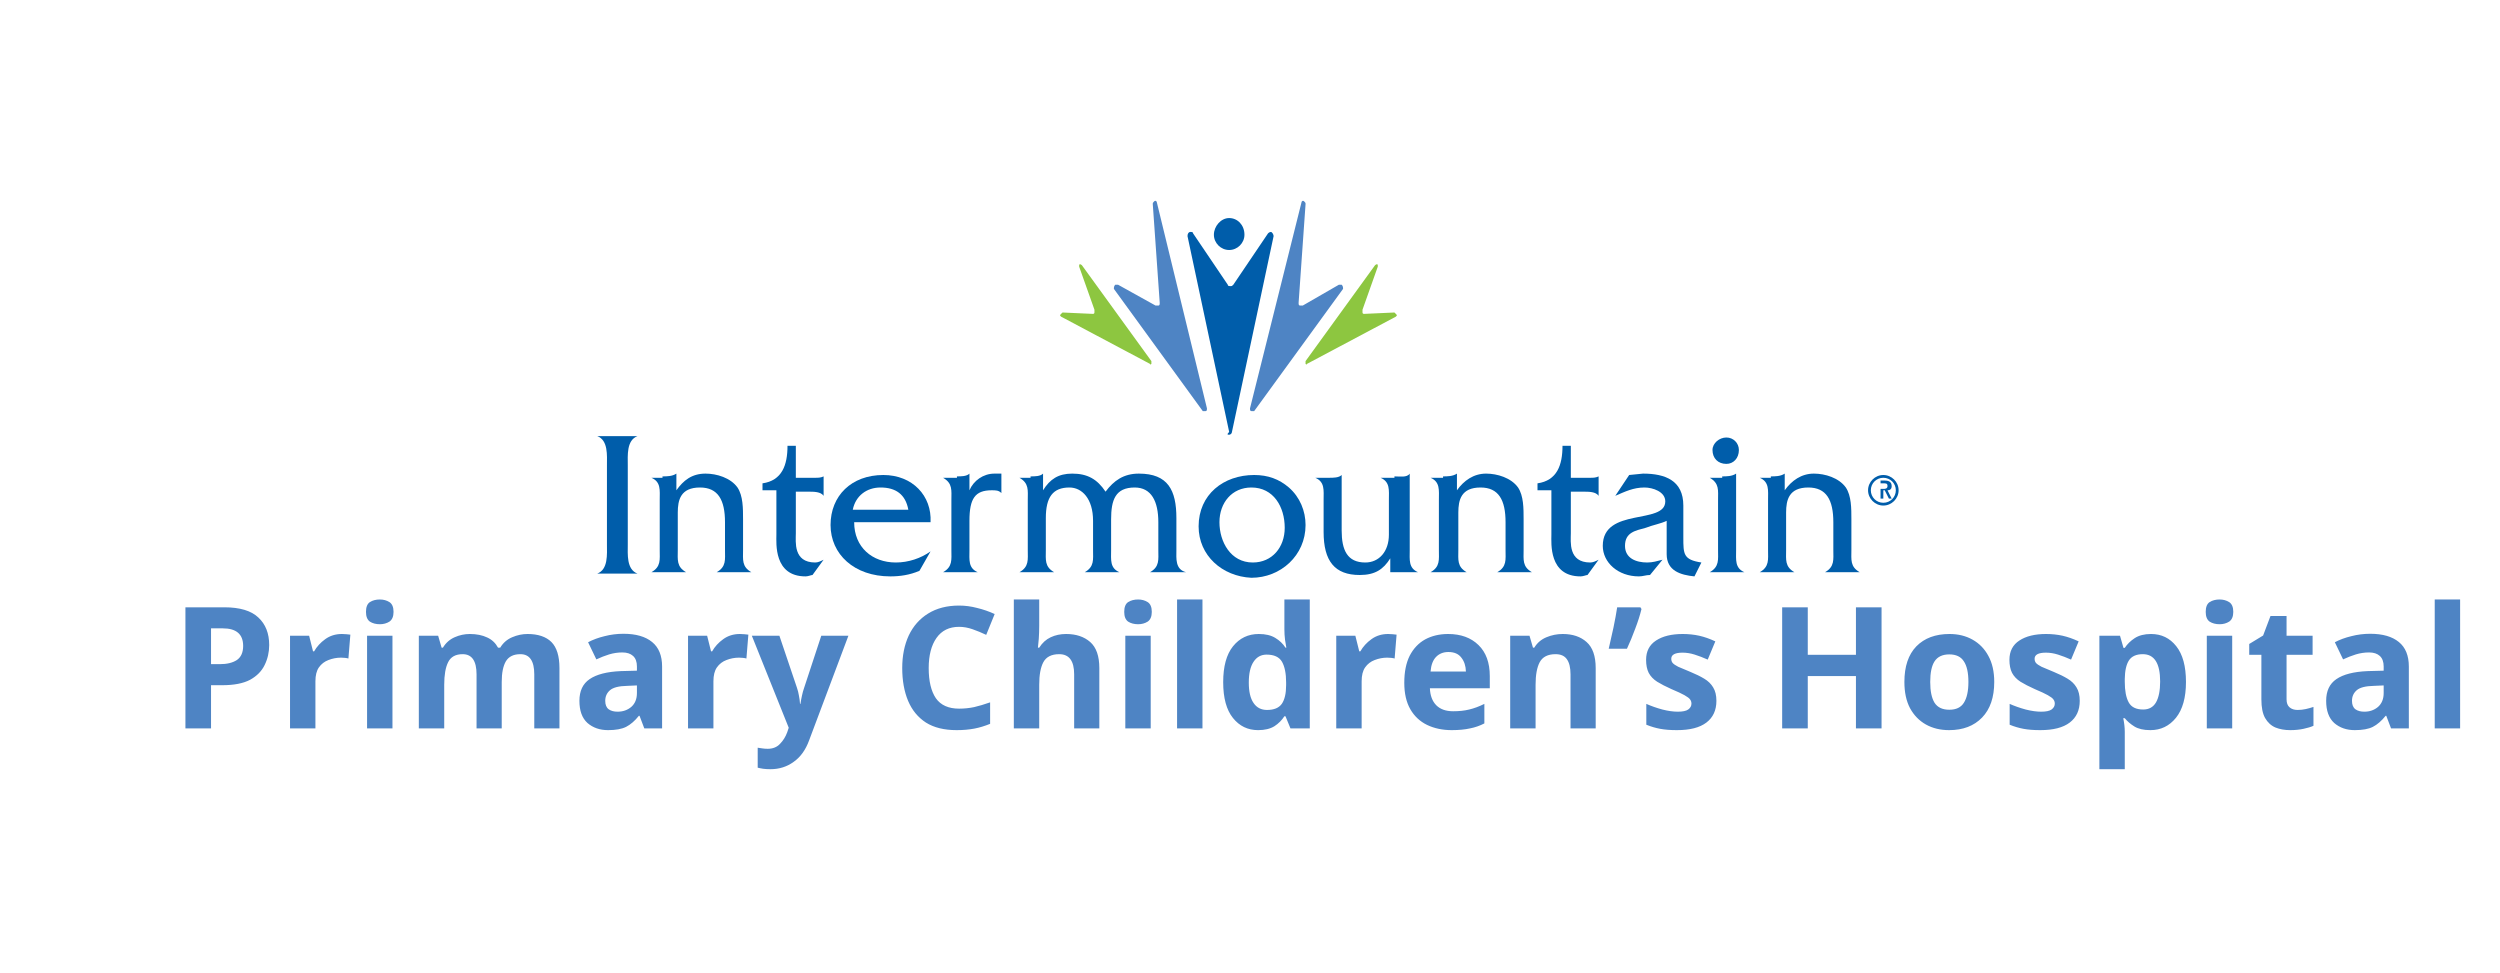
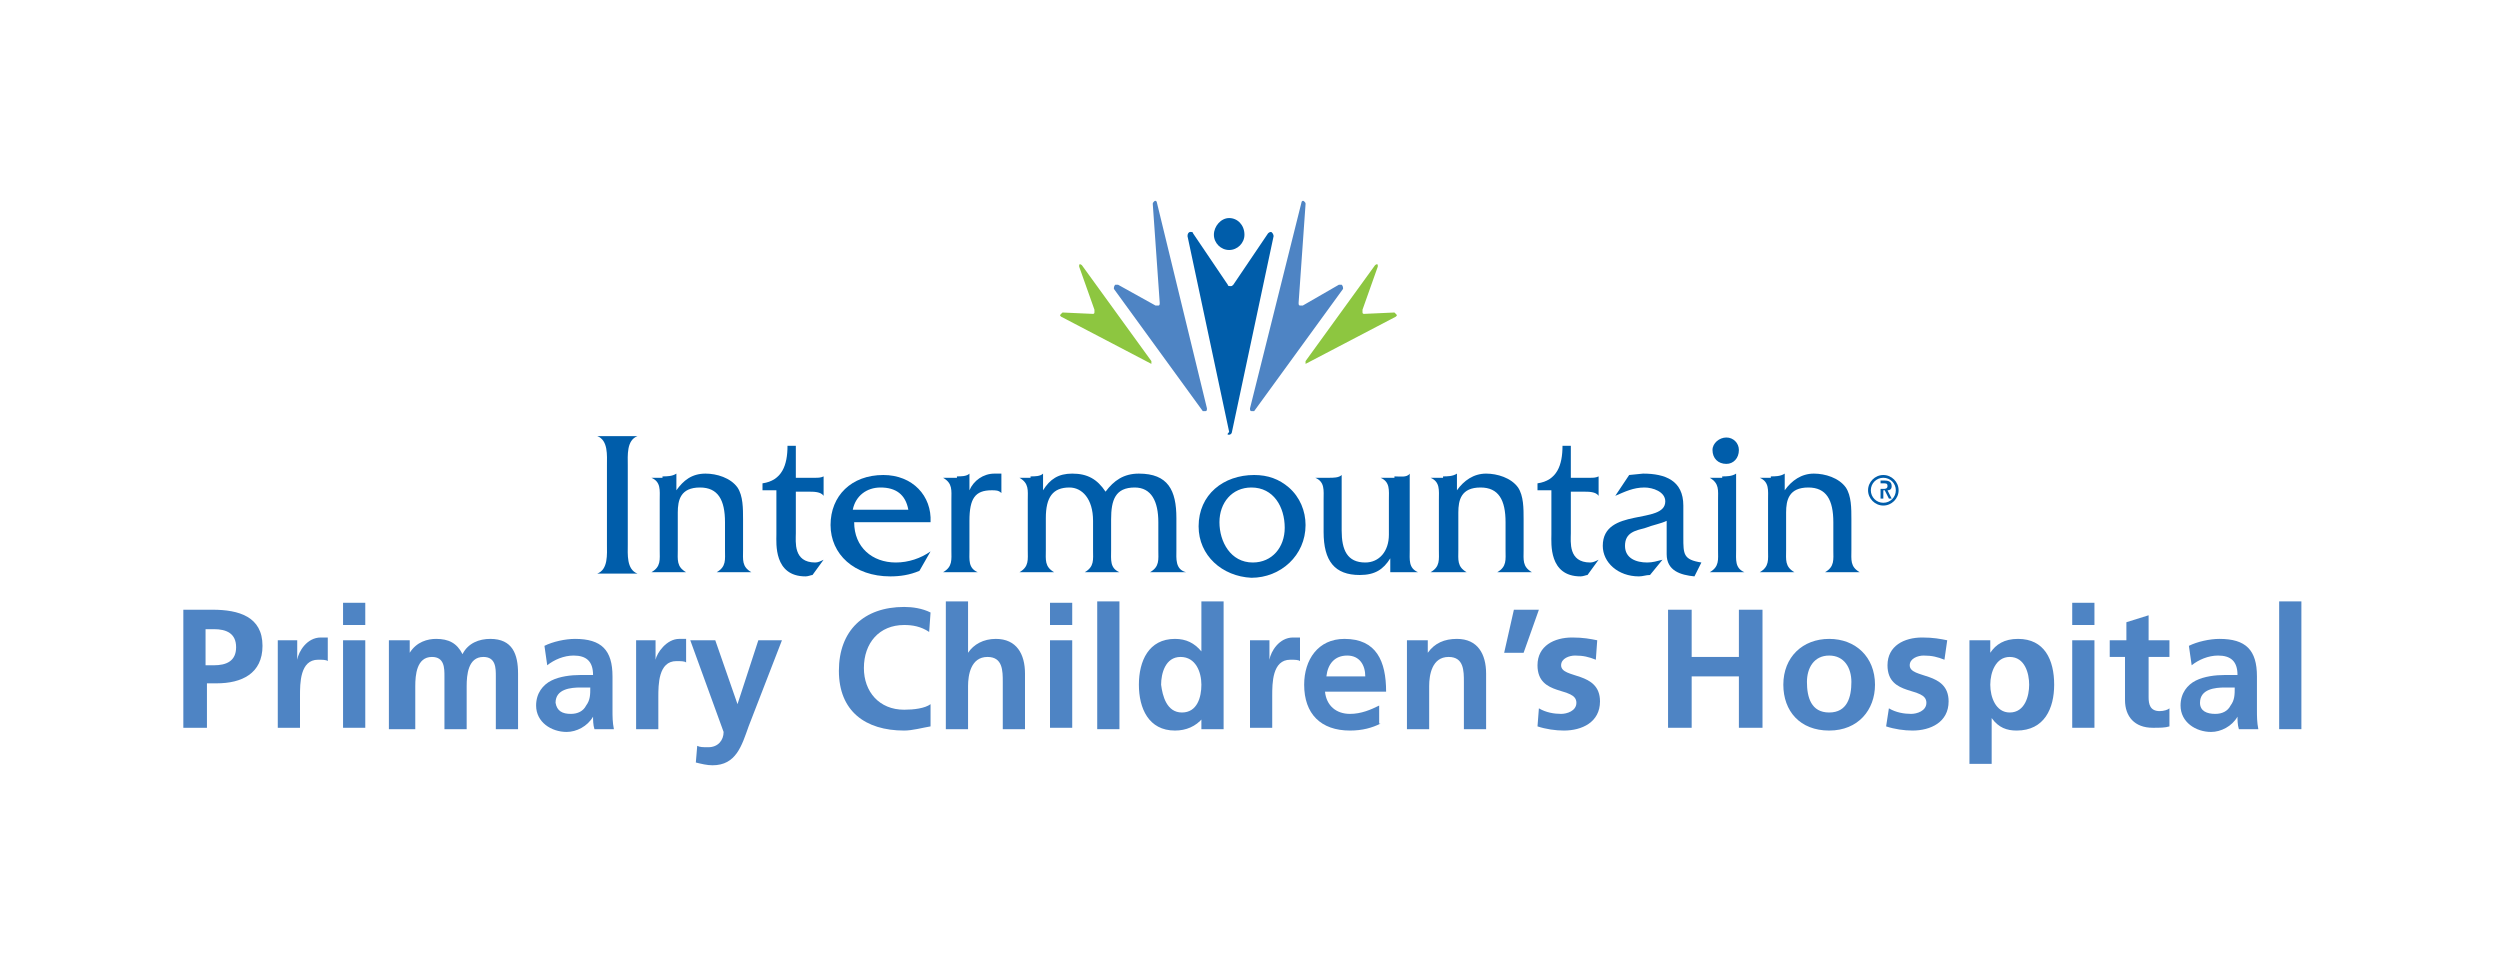
<svg xmlns="http://www.w3.org/2000/svg" version="1.1" id="Layer_1" x="0px" y="0px" viewBox="0 0 180 70" style="enable-background:new 0 0 180 70;" xml:space="preserve">
-   <style type="text/css">
- 	.st0{fill:#005DAA;}
- 	.st1{fill:#4E84C4;}
- 	.st2{fill:#8DC640;}
- 	.st3{font-family:'Frutiger LT Std';font-weight:bold}
- 	.st4{font-size:12.219px;}
- </style>
  <g>
    <g>
-       <path class="st0" d="M43.7,33.5c0-0.7,0.1-1.8-0.7-2.1v0h2.9v0c-0.8,0.3-0.7,1.4-0.7,2.1v5.7c0,0.7-0.1,1.8,0.7,2.1v0h-2.9v0    c0.8-0.3,0.7-1.4,0.7-2.1V33.5z" />
-       <path class="st0" d="M47.7,34.3c0.3,0,0.7,0,1-0.2h0v1.2c0.5-0.7,1.1-1.2,2.1-1.2c0.8,0,1.8,0.3,2.3,1c0.4,0.6,0.4,1.5,0.4,2.3    v2.2c0,0.7-0.1,1.2,0.6,1.6v0h-2.5v0c0.7-0.4,0.6-0.9,0.6-1.6v-2c0-1.6-0.5-2.5-1.8-2.5c-1.4,0-1.6,0.9-1.6,1.8v2.7    c0,0.7-0.1,1.2,0.6,1.6v0h-2.5v0c0.7-0.4,0.6-0.9,0.6-1.6V36c0-0.7,0.1-1.3-0.6-1.6v0H47.7z" />
-       <path class="st0" d="M57.3,38.4c0,0.6-0.2,2.1,1.4,2.1c0.2,0,0.4-0.1,0.6-0.2l-0.8,1.1c-0.1,0-0.3,0.1-0.5,0.1    c-2.3,0-2.1-2.4-2.1-3v-3.2h-1v-0.5c1.4-0.2,1.8-1.3,1.8-2.7h0.6v2.3h1.4c0.2,0,0.4,0,0.6-0.1h0v1.4h0c-0.2-0.3-0.7-0.3-1.1-0.3    h-0.9V38.4z" />
-       <path class="st0" d="M65.4,36.7c-0.2-1.1-0.9-1.6-2-1.6c-1,0-1.8,0.6-2,1.6H65.4z M61.5,37.6c0,1.8,1.3,2.9,3,2.9    c0.9,0,1.8-0.3,2.5-0.8h0l-0.8,1.4c-0.7,0.3-1.4,0.4-2.1,0.4c-2.6,0-4.3-1.6-4.3-3.7c0-2.1,1.5-3.6,3.8-3.6c2.1,0,3.5,1.5,3.4,3.4    H61.5z" />
-       <path class="st0" d="M68.9,34.3c0.3,0,0.7,0,0.9-0.2h0v1.2c0.3-0.7,1-1.2,1.8-1.2l0.5,0v1.4c-0.2-0.2-0.4-0.2-0.7-0.2    c-1.2,0-1.6,0.6-1.6,2.2v2.1c0,0.7-0.1,1.3,0.6,1.6v0h-2.5v0c0.7-0.4,0.6-0.9,0.6-1.6V36c0-0.7,0.1-1.2-0.6-1.6v0H68.9z" />
-       <path class="st0" d="M74.2,34.3c0.3,0,0.7,0,0.9-0.2h0v1.2c0.5-0.8,1.1-1.2,2.1-1.2c1.1,0,1.8,0.4,2.4,1.3    c0.6-0.8,1.3-1.3,2.4-1.3c2.1,0,2.7,1.2,2.7,3.2v2.3c0,0.6-0.1,1.4,0.7,1.6v0h-2.6v0c0.7-0.4,0.6-0.9,0.6-1.6v-2    c0-1.5-0.5-2.5-1.7-2.5c-1.4,0-1.7,0.9-1.7,2.3v2.2c0,0.7-0.1,1.3,0.6,1.6v0h-2.5v0c0.7-0.4,0.6-0.9,0.6-1.6v-2.1    c0-1.6-0.8-2.4-1.7-2.4c-1.2,0-1.7,0.7-1.7,2.2v2.3c0,0.7-0.1,1.2,0.6,1.6v0h-2.5v0c0.7-0.4,0.6-0.9,0.6-1.6V36    c0-0.7,0.1-1.2-0.6-1.6v0H74.2z" />
-       <path class="st0" d="M92.5,38c0-1.5-0.8-2.9-2.4-2.9c-1.4,0-2.3,1.1-2.3,2.5c0,1.4,0.8,2.9,2.4,2.9C91.6,40.5,92.5,39.4,92.5,38     M86.3,37.9c0-2.3,1.8-3.7,4-3.7c1,0,1.8,0.3,2.5,0.9c0.8,0.7,1.2,1.7,1.2,2.7c0,2.2-1.8,3.8-3.9,3.8C88,41.5,86.3,40,86.3,37.9" />
-       <path class="st0" d="M100.4,34.3c0.4,0,0.9,0.1,1.1-0.2h0v5.5c0,0.7-0.1,1.3,0.6,1.6v0h-2v-1c-0.5,0.8-1.1,1.2-2.2,1.2    c-1.8,0-2.6-1-2.6-3.1V36c0-0.7,0.1-1.3-0.6-1.6v0h1c0.3,0,0.7,0,0.9-0.2h0v4c0,1.4,0.4,2.3,1.7,2.3c1,0,1.7-0.8,1.7-2V36    c0-0.7,0.1-1.3-0.6-1.6v0H100.4z" />
-       <path class="st0" d="M103.9,34.3c0.3,0,0.7,0,1-0.2h0v1.2c0.5-0.7,1.2-1.2,2.1-1.2c0.8,0,1.8,0.3,2.3,1c0.4,0.6,0.4,1.5,0.4,2.3    v2.2c0,0.7-0.1,1.2,0.6,1.6v0h-2.5v0c0.7-0.4,0.6-0.9,0.6-1.6v-2c0-1.6-0.5-2.5-1.8-2.5c-1.4,0-1.6,0.9-1.6,1.8v2.7    c0,0.7-0.1,1.2,0.6,1.6v0H103v0c0.7-0.4,0.6-0.9,0.6-1.6V36c0-0.7,0.1-1.3-0.6-1.6v0H103.9z" />
-       <path class="st0" d="M113.1,38.4c0,0.6-0.2,2.1,1.4,2.1c0.2,0,0.4-0.1,0.6-0.2l-0.8,1.1c-0.1,0-0.3,0.1-0.5,0.1    c-2.3,0-2.1-2.4-2.1-3v-3.2h-1v-0.5c1.4-0.2,1.8-1.3,1.8-2.7h0.6v2.3h1.4c0.2,0,0.4,0,0.6-0.1h0v1.4h0c-0.2-0.3-0.7-0.3-1.1-0.3    h-0.9V38.4z" />
-       <path class="st0" d="M122,41.5c-1-0.1-2-0.4-2-1.6v-2.4c-0.4,0.2-1,0.3-1.5,0.5c-0.7,0.2-1.5,0.3-1.5,1.3c0,0.9,0.8,1.2,1.6,1.2    c0.4,0,0.7-0.1,1.1-0.2l-0.9,1.1c-0.3,0-0.5,0.1-0.8,0.1c-1.5,0-2.6-1-2.6-2.2c0-2.8,4.5-1.5,4.5-3.2c0-0.7-0.9-1-1.5-1    c-0.8,0-1.4,0.3-2.1,0.6l1-1.5l1-0.1c1.6,0,2.9,0.5,2.9,2.3v2.3c0,1.2,0,1.6,1.3,1.8L122,41.5z" />
-       <path class="st0" d="M124.3,33.4c-0.6,0-1-0.4-1-1c0-0.5,0.5-0.9,1-0.9c0.5,0,0.9,0.4,0.9,0.9C125.2,33,124.8,33.4,124.3,33.4     M124,34.3c0.3,0,0.7,0,1-0.2h0v5.5c0,0.7-0.1,1.3,0.6,1.6v0h-2.5v0c0.7-0.4,0.6-0.9,0.6-1.6V36c0-0.7,0.1-1.2-0.6-1.6v0H124z" />
-       <path class="st0" d="M127.5,34.3c0.3,0,0.7,0,1-0.2h0v1.2c0.5-0.7,1.2-1.2,2.1-1.2c0.8,0,1.8,0.3,2.3,1c0.4,0.6,0.4,1.5,0.4,2.3    v2.2c0,0.7-0.1,1.2,0.6,1.6v0h-2.5v0c0.7-0.4,0.6-0.9,0.6-1.6v-2c0-1.6-0.5-2.5-1.8-2.5c-1.4,0-1.6,0.9-1.6,1.8v2.7    c0,0.7-0.1,1.2,0.6,1.6v0h-2.5v0c0.7-0.4,0.6-0.9,0.6-1.6V36c0-0.7,0.1-1.3-0.6-1.6v0H127.5z" />
-       <path class="st0" d="M87.4,16.9c0-0.6,0.5-1.2,1.1-1.2c0.6,0,1.1,0.5,1.1,1.2c0,0.6-0.5,1.1-1.1,1.1C87.9,18,87.4,17.5,87.4,16.9" />
-       <path class="st0" d="M88.5,31.3c0.1,0,0.2-0.1,0.2-0.2l3-14.1l0,0l0,0c0-0.1-0.1-0.3-0.2-0.3c-0.1,0-0.2,0.1-0.2,0.1l-2.5,3.7l0,0    c-0.1,0.1-0.1,0.1-0.2,0.1h0c-0.1,0-0.2,0-0.2-0.1l0,0l-2.5-3.7c0-0.1-0.1-0.1-0.2-0.1c-0.1,0-0.2,0.1-0.2,0.3l0,0v0l3,14.1    C88.3,31.3,88.4,31.3,88.5,31.3L88.5,31.3z" />
-       <path class="st1" d="M90.1,29.6c0.1,0,0.1,0,0.2,0l6.4-8.8l0,0l0,0c0-0.1,0-0.2-0.1-0.3c-0.1,0-0.1,0-0.2,0L93.8,22l0,0    c-0.1,0-0.1,0-0.2,0l0,0c-0.1,0-0.1-0.1-0.1-0.2v0l0.5-7.1c0-0.1,0-0.1-0.1-0.2c-0.1-0.1-0.2,0-0.2,0.1l0,0v0L90,29.4    C90,29.5,90,29.6,90.1,29.6L90.1,29.6z" />
-       <path class="st2" d="M94,26.2c0,0,0.1,0.1,0.1,0l6.4-3.4l0,0l0,0c0.1-0.1,0.1-0.1,0-0.2c0,0-0.1-0.1-0.1-0.1l-2.2,0.1l0,0    c0,0-0.1,0-0.1-0.1l0,0c0,0,0-0.1,0-0.2l0,0l1.1-3.1c0-0.1,0-0.1,0-0.1c0-0.1-0.1-0.1-0.2,0l0,0l0,0l-5,6.9    C94,26.1,94,26.2,94,26.2L94,26.2z" />
-       <path class="st1" d="M86.8,29.6c-0.1,0-0.1,0-0.2,0l-6.4-8.8l0,0l0,0c0-0.1,0-0.2,0.1-0.3c0.1,0,0.1,0,0.2,0l2.7,1.5l0,0    c0.1,0,0.1,0,0.2,0l0,0c0.1,0,0.1-0.1,0.1-0.2l0,0l-0.5-7.1c0-0.1,0-0.1,0.1-0.2c0.1-0.1,0.2,0,0.2,0.1l0,0l0,0l3.6,14.8    C86.9,29.5,86.9,29.6,86.8,29.6L86.8,29.6z" />
-       <path class="st2" d="M82.9,26.2c0,0-0.1,0.1-0.1,0l-6.4-3.4l0,0l0,0c-0.1-0.1-0.1-0.1,0-0.2c0,0,0.1-0.1,0.1-0.1l2.2,0.1l0,0    c0,0,0.1,0,0.1-0.1l0,0c0,0,0-0.1,0-0.2l0,0l-1.1-3.1c0-0.1,0-0.1,0-0.1c0-0.1,0.1-0.1,0.2,0l0,0l0,0l5,6.9    C82.9,26.1,82.9,26.2,82.9,26.2L82.9,26.2z" />
+       <path style="fill:#005DAA;" d="M43.7,33.5c0-0.7,0.1-1.8-0.7-2.1l0,0h2.9l0,0c-0.8,0.3-0.7,1.4-0.7,2.1v5.7c0,0.7-0.1,1.8,0.7,2.1    l0,0H43l0,0c0.8-0.3,0.7-1.4,0.7-2.1V33.5z" />
+       <path style="fill:#005DAA;" d="M47.7,34.3c0.3,0,0.7,0,1-0.2l0,0v1.2c0.5-0.7,1.1-1.2,2.1-1.2c0.8,0,1.8,0.3,2.3,1    c0.4,0.6,0.4,1.5,0.4,2.3v2.2c0,0.7-0.1,1.2,0.6,1.6l0,0h-2.5l0,0c0.7-0.4,0.6-0.9,0.6-1.6v-2c0-1.6-0.5-2.5-1.8-2.5    c-1.4,0-1.6,0.9-1.6,1.8v2.7c0,0.7-0.1,1.2,0.6,1.6l0,0h-2.5l0,0c0.7-0.4,0.6-0.9,0.6-1.6V36c0-0.7,0.1-1.3-0.6-1.6l0,0h0.8V34.3z    " />
+       <path style="fill:#005DAA;" d="M57.3,38.4c0,0.6-0.2,2.1,1.4,2.1c0.2,0,0.4-0.1,0.6-0.2l-0.8,1.1c-0.1,0-0.3,0.1-0.5,0.1    c-2.3,0-2.1-2.4-2.1-3v-3.2h-1v-0.5c1.4-0.2,1.8-1.3,1.8-2.7h0.6v2.3h1.4c0.2,0,0.4,0,0.6-0.1l0,0v1.4l0,0    c-0.2-0.3-0.7-0.3-1.1-0.3h-0.9V38.4z" />
+       <path style="fill:#005DAA;" d="M65.4,36.7c-0.2-1.1-0.9-1.6-2-1.6c-1,0-1.8,0.6-2,1.6H65.4z M61.5,37.6c0,1.8,1.3,2.9,3,2.9    c0.9,0,1.8-0.3,2.5-0.8l0,0l-0.8,1.4c-0.7,0.3-1.4,0.4-2.1,0.4c-2.6,0-4.3-1.6-4.3-3.7c0-2.1,1.5-3.6,3.8-3.6    c2.1,0,3.5,1.5,3.4,3.4C67,37.6,61.5,37.6,61.5,37.6z" />
+       <path style="fill:#005DAA;" d="M68.9,34.3c0.3,0,0.7,0,0.9-0.2l0,0v1.2c0.3-0.7,1-1.2,1.8-1.2h0.5v1.4c-0.2-0.2-0.4-0.2-0.7-0.2    c-1.2,0-1.6,0.6-1.6,2.2v2.1c0,0.7-0.1,1.3,0.6,1.6l0,0h-2.5l0,0c0.7-0.4,0.6-0.9,0.6-1.6V36c0-0.7,0.1-1.2-0.6-1.6l0,0h1V34.3z" />
+       <path style="fill:#005DAA;" d="M74.2,34.3c0.3,0,0.7,0,0.9-0.2l0,0v1.2c0.5-0.8,1.1-1.2,2.1-1.2c1.1,0,1.8,0.4,2.4,1.3    c0.6-0.8,1.3-1.3,2.4-1.3c2.1,0,2.7,1.2,2.7,3.2v2.3c0,0.6-0.1,1.4,0.7,1.6l0,0h-2.6l0,0c0.7-0.4,0.6-0.9,0.6-1.6v-2    c0-1.5-0.5-2.5-1.7-2.5c-1.4,0-1.7,0.9-1.7,2.3v2.2c0,0.7-0.1,1.3,0.6,1.6l0,0h-2.5l0,0c0.7-0.4,0.6-0.9,0.6-1.6v-2.1    c0-1.6-0.8-2.4-1.7-2.4c-1.2,0-1.7,0.7-1.7,2.2v2.3c0,0.7-0.1,1.2,0.6,1.6l0,0h-2.5l0,0c0.7-0.4,0.6-0.9,0.6-1.6V36    c0-0.7,0.1-1.2-0.6-1.6l0,0h0.8V34.3z" />
+       <path style="fill:#005DAA;" d="M92.5,38c0-1.5-0.8-2.9-2.4-2.9c-1.4,0-2.3,1.1-2.3,2.5s0.8,2.9,2.4,2.9    C91.6,40.5,92.5,39.4,92.5,38 M86.3,37.9c0-2.3,1.8-3.7,4-3.7c1,0,1.8,0.3,2.5,0.9c0.8,0.7,1.2,1.7,1.2,2.7c0,2.2-1.8,3.8-3.9,3.8    C88,41.5,86.3,40,86.3,37.9" />
+       <path style="fill:#005DAA;" d="M100.4,34.3c0.4,0,0.9,0.1,1.1-0.2l0,0v5.5c0,0.7-0.1,1.3,0.6,1.6l0,0h-2v-1    c-0.5,0.8-1.1,1.2-2.2,1.2c-1.8,0-2.6-1-2.6-3.1V36c0-0.7,0.1-1.3-0.6-1.6l0,0h1c0.3,0,0.7,0,0.9-0.2l0,0v4c0,1.4,0.4,2.3,1.7,2.3    c1,0,1.7-0.8,1.7-2V36c0-0.7,0.1-1.3-0.6-1.6l0,0h1V34.3z" />
+       <path style="fill:#005DAA;" d="M103.9,34.3c0.3,0,0.7,0,1-0.2l0,0v1.2c0.5-0.7,1.2-1.2,2.1-1.2c0.8,0,1.8,0.3,2.3,1    c0.4,0.6,0.4,1.5,0.4,2.3v2.2c0,0.7-0.1,1.2,0.6,1.6l0,0h-2.5l0,0c0.7-0.4,0.6-0.9,0.6-1.6v-2c0-1.6-0.5-2.5-1.8-2.5    c-1.4,0-1.6,0.9-1.6,1.8v2.7c0,0.7-0.1,1.2,0.6,1.6l0,0H103l0,0c0.7-0.4,0.6-0.9,0.6-1.6V36c0-0.7,0.1-1.3-0.6-1.6l0,0h0.9V34.3z" />
+       <path style="fill:#005DAA;" d="M113.1,38.4c0,0.6-0.2,2.1,1.4,2.1c0.2,0,0.4-0.1,0.6-0.2l-0.8,1.1c-0.1,0-0.3,0.1-0.5,0.1    c-2.3,0-2.1-2.4-2.1-3v-3.2h-1v-0.5c1.4-0.2,1.8-1.3,1.8-2.7h0.6v2.3h1.4c0.2,0,0.4,0,0.6-0.1l0,0v1.4l0,0    c-0.2-0.3-0.7-0.3-1.1-0.3h-0.9V38.4z" />
+       <path style="fill:#005DAA;" d="M122,41.5c-1-0.1-2-0.4-2-1.6v-2.4c-0.4,0.2-1,0.3-1.5,0.5c-0.7,0.2-1.5,0.3-1.5,1.3    c0,0.9,0.8,1.2,1.6,1.2c0.4,0,0.7-0.1,1.1-0.2l-0.9,1.1c-0.3,0-0.5,0.1-0.8,0.1c-1.5,0-2.6-1-2.6-2.2c0-2.8,4.5-1.5,4.5-3.2    c0-0.7-0.9-1-1.5-1c-0.8,0-1.4,0.3-2.1,0.6l1-1.5l1-0.1c1.6,0,2.9,0.5,2.9,2.3v2.3c0,1.2,0,1.6,1.3,1.8L122,41.5z" />
+       <path style="fill:#005DAA;" d="M124.3,33.4c-0.6,0-1-0.4-1-1c0-0.5,0.5-0.9,1-0.9s0.9,0.4,0.9,0.9C125.2,33,124.8,33.4,124.3,33.4     M124,34.3c0.3,0,0.7,0,1-0.2l0,0v5.5c0,0.7-0.1,1.3,0.6,1.6l0,0h-2.5l0,0c0.7-0.4,0.6-0.9,0.6-1.6V36c0-0.7,0.1-1.2-0.6-1.6l0,0    h0.9V34.3z" />
+       <path style="fill:#005DAA;" d="M127.5,34.3c0.3,0,0.7,0,1-0.2l0,0v1.2c0.5-0.7,1.2-1.2,2.1-1.2c0.8,0,1.8,0.3,2.3,1    c0.4,0.6,0.4,1.5,0.4,2.3v2.2c0,0.7-0.1,1.2,0.6,1.6l0,0h-2.5l0,0c0.7-0.4,0.6-0.9,0.6-1.6v-2c0-1.6-0.5-2.5-1.8-2.5    c-1.4,0-1.6,0.9-1.6,1.8v2.7c0,0.7-0.1,1.2,0.6,1.6l0,0h-2.5l0,0c0.7-0.4,0.6-0.9,0.6-1.6V36c0-0.7,0.1-1.3-0.6-1.6l0,0h0.8V34.3z    " />
+       <path style="fill:#005DAA;" d="M87.4,16.9c0-0.6,0.5-1.2,1.1-1.2s1.1,0.5,1.1,1.2c0,0.6-0.5,1.1-1.1,1.1S87.4,17.5,87.4,16.9" />
+       <path style="fill:#005DAA;" d="M88.5,31.3c0.1,0,0.2-0.1,0.2-0.2l3-14.1l0,0l0,0c0-0.1-0.1-0.3-0.2-0.3s-0.2,0.1-0.2,0.1l-2.5,3.7    l0,0c-0.1,0.1-0.1,0.1-0.2,0.1l0,0c-0.1,0-0.2,0-0.2-0.1l0,0l-2.5-3.7c0-0.1-0.1-0.1-0.2-0.1s-0.2,0.1-0.2,0.3l0,0l0,0l3,14.1    C88.3,31.3,88.4,31.3,88.5,31.3L88.5,31.3z" />
+       <path style="fill:#4E84C4;" d="M90.1,29.6c0.1,0,0.1,0,0.2,0l6.4-8.8l0,0l0,0c0-0.1,0-0.2-0.1-0.3c-0.1,0-0.1,0-0.2,0L93.8,22l0,0    c-0.1,0-0.1,0-0.2,0l0,0c-0.1,0-0.1-0.1-0.1-0.2l0,0l0.5-7.1c0-0.1,0-0.1-0.1-0.2c-0.1-0.1-0.2,0-0.2,0.1l0,0l0,0L90,29.4    C90,29.5,90,29.6,90.1,29.6L90.1,29.6z" />
+       <path style="fill:#8DC640;" d="M94,26.2C94,26.2,94.1,26.3,94,26.2l6.5-3.4l0,0l0,0c0.1-0.1,0.1-0.1,0-0.2l-0.1-0.1l-2.2,0.1l0,0    c0,0-0.1,0-0.1-0.1l0,0c0,0,0-0.1,0-0.2l0,0l1.1-3.1c0-0.1,0-0.1,0-0.1c0-0.1-0.1-0.1-0.2,0l0,0l0,0L94,26    C94,26.1,94,26.2,94,26.2L94,26.2z" />
+       <path style="fill:#4E84C4;" d="M86.8,29.6c-0.1,0-0.1,0-0.2,0l-6.4-8.8l0,0l0,0c0-0.1,0-0.2,0.1-0.3c0.1,0,0.1,0,0.2,0l2.7,1.5    l0,0c0.1,0,0.1,0,0.2,0l0,0c0.1,0,0.1-0.1,0.1-0.2l0,0L83,14.7c0-0.1,0-0.1,0.1-0.2c0.1-0.1,0.2,0,0.2,0.1l0,0l0,0l3.6,14.8    C86.9,29.5,86.9,29.6,86.8,29.6L86.8,29.6z" />
+       <path style="fill:#8DC640;" d="M82.9,26.2C82.9,26.2,82.8,26.3,82.9,26.2l-6.5-3.4l0,0l0,0c-0.1-0.1-0.1-0.1,0-0.2l0.1-0.1    l2.2,0.1l0,0c0,0,0.1,0,0.1-0.1l0,0c0,0,0-0.1,0-0.2l0,0l-1.1-3.1c0-0.1,0-0.1,0-0.1c0-0.1,0.1-0.1,0.2,0l0,0l0,0l5,6.9    C82.9,26.1,82.9,26.2,82.9,26.2L82.9,26.2z" />
      <g>
-         <path class="st0" d="M134.5,35.3c0-0.6,0.5-1.1,1.1-1.1c0.6,0,1.1,0.5,1.1,1.1c0,0.6-0.5,1.1-1.1,1.1     C135,36.4,134.5,35.9,134.5,35.3 M136.5,35.3c0-0.5-0.4-0.9-0.9-0.9c-0.5,0-0.9,0.4-0.9,0.9c0,0.5,0.4,0.9,0.9,0.9     C136.1,36.2,136.5,35.8,136.5,35.3 M135.2,34.6h0.5c0.3,0,0.5,0.1,0.5,0.4c0,0.2-0.1,0.3-0.3,0.3l0.3,0.6h-0.2l-0.3-0.6h-0.1v0.6     h-0.2V34.6z M135.4,35.2h0.2c0.1,0,0.3,0,0.3-0.2c0-0.2-0.1-0.2-0.3-0.2h-0.2V35.2z" />
+         <path style="fill:#005DAA;" d="M134.5,35.3c0-0.6,0.5-1.1,1.1-1.1s1.1,0.5,1.1,1.1s-0.5,1.1-1.1,1.1     C135,36.4,134.5,35.9,134.5,35.3 M136.5,35.3c0-0.5-0.4-0.9-0.9-0.9s-0.9,0.4-0.9,0.9s0.4,0.9,0.9,0.9S136.5,35.8,136.5,35.3      M135.2,34.6h0.5c0.3,0,0.5,0.1,0.5,0.4c0,0.2-0.1,0.3-0.3,0.3l0.3,0.6H136l-0.3-0.6h-0.1v0.6h-0.2v-1.3H135.2z M135.4,35.2h0.2     c0.1,0,0.3,0,0.3-0.2s-0.1-0.2-0.3-0.2h-0.2V35.2z" />
      </g>
    </g>
-     <text transform="matrix(1 0 0 1 12.2571 52.4445)" class="st1 st3 st4">Primary Children’s Hospital</text>
+     <g style="enable-background:new    ;">
+       <path style="fill:#4E84C4;" d="M13.1,43.9h2.2c1.9,0,3.6,0.5,3.6,2.6c0,2-1.5,2.7-3.3,2.7h-0.7v3.2h-1.7V43.9z M14.8,47.9h0.6    c0.9,0,1.6-0.3,1.6-1.3s-0.7-1.3-1.6-1.3h-0.6V47.9z" />
+       <path style="fill:#4E84C4;" d="M19.9,46.1h1.5v1.4h0c0.1-0.6,0.7-1.6,1.7-1.6c0.2,0,0.3,0,0.5,0v1.7c-0.1-0.1-0.4-0.1-0.7-0.1    c-1.3,0-1.3,1.7-1.3,2.6v2.3h-1.6V46.1z" />
+       <path style="fill:#4E84C4;" d="M24.7,43.4h1.6V45h-1.6V43.4z M24.7,46.1h1.6v6.3h-1.6V46.1z" />
+       <path style="fill:#4E84C4;" d="M28,46.1h1.5V47h0c0.5-0.8,1.3-1,1.9-1c0.9,0,1.5,0.3,1.9,1.1c0.4-0.8,1.2-1.1,2-1.1    c1.6,0,2,1.1,2,2.5v4h-1.6v-3.8c0-0.6,0-1.4-0.9-1.4c-1.1,0-1.2,1.3-1.2,2.1v3.1h-1.6v-3.8c0-0.6,0-1.4-0.9-1.4    c-1.1,0-1.2,1.3-1.2,2.1v3.1H28V46.1z" />
+       <path style="fill:#4E84C4;" d="M39.2,46.5c0.6-0.3,1.5-0.5,2.2-0.5c1.9,0,2.7,0.8,2.7,2.7v0.8c0,0.6,0,1.1,0,1.6    c0,0.5,0,0.9,0.1,1.4h-1.4c-0.1-0.3-0.1-0.7-0.1-0.9h0c-0.4,0.7-1.2,1.1-1.9,1.1c-1.1,0-2.2-0.7-2.2-1.9c0-0.9,0.5-1.5,1.1-1.8    c0.6-0.3,1.4-0.4,2.1-0.4h0.9c0-1-0.5-1.4-1.4-1.4c-0.7,0-1.4,0.3-1.9,0.7L39.2,46.5z M41.1,51.4c0.5,0,0.9-0.2,1.1-0.6    c0.3-0.4,0.3-0.8,0.3-1.3h-0.7c-0.7,0-1.8,0.1-1.8,1.1C40.1,51.2,40.5,51.4,41.1,51.4z" />
+       <path style="fill:#4E84C4;" d="M45.7,46.1h1.5v1.4h0C47.3,47,48,46,48.9,46c0.2,0,0.3,0,0.5,0v1.7c-0.1-0.1-0.4-0.1-0.7-0.1    c-1.3,0-1.3,1.7-1.3,2.6v2.3h-1.6V46.1z" />
+       <path style="fill:#4E84C4;" d="M53.1,50.7L53.1,50.7l1.5-4.6h1.7l-2.4,6.2c-0.5,1.4-0.9,2.8-2.6,2.8c-0.4,0-0.8-0.1-1.2-0.2    l0.1-1.2c0.2,0.1,0.4,0.1,0.8,0.1c0.7,0,1.1-0.5,1.1-1.1l-2.4-6.6h1.8L53.1,50.7z" />
+       <path style="fill:#4E84C4;" d="M67,52.3c-0.6,0.1-1.3,0.3-1.9,0.3c-2.8,0-4.7-1.4-4.7-4.3c0-2.9,1.8-4.6,4.7-4.6    c0.6,0,1.3,0.1,1.9,0.4l-0.1,1.4c-0.6-0.4-1.2-0.5-1.8-0.5c-1.8,0-2.9,1.3-2.9,3.1c0,1.7,1.1,3,2.9,3c0.7,0,1.5-0.1,1.9-0.4    L67,52.3z" />
+       <path style="fill:#4E84C4;" d="M68.1,43.3h1.6V47h0c0.4-0.6,1.1-1,2-1c1.5,0,2.1,1.1,2.1,2.5v4h-1.6v-3.4c0-0.8,0-1.8-1.1-1.8    c-1.2,0-1.4,1.3-1.4,2.1v3.1h-1.6V43.3z" />
+       <path style="fill:#4E84C4;" d="M75.6,43.4h1.6V45h-1.6V43.4z M75.6,46.1h1.6v6.3h-1.6V46.1z" />
+       <path style="fill:#4E84C4;" d="M79,43.3h1.6v9.2H79V43.3z" />
+       <path style="fill:#4E84C4;" d="M86.6,51.7L86.6,51.7c-0.5,0.6-1.2,0.9-2,0.9c-1.9,0-2.6-1.6-2.6-3.3c0-1.7,0.7-3.3,2.6-3.3    c0.8,0,1.4,0.3,1.9,0.9h0v-3.6h1.6v9.2h-1.6V51.7z M85.1,51.3c1.1,0,1.4-1.1,1.4-2c0-0.9-0.4-2-1.5-2c-1.1,0-1.4,1.2-1.4,2    C83.7,50.1,84,51.3,85.1,51.3z" />
+       <path style="fill:#4E84C4;" d="M89.9,46.1h1.5v1.4h0c0.1-0.6,0.7-1.6,1.7-1.6c0.2,0,0.3,0,0.5,0v1.7c-0.1-0.1-0.4-0.1-0.7-0.1    c-1.3,0-1.3,1.7-1.3,2.6v2.3h-1.6V46.1z" />
+       <path style="fill:#4E84C4;" d="M99.4,52.1c-0.6,0.3-1.3,0.5-2.2,0.5c-2.1,0-3.3-1.2-3.3-3.3c0-1.8,1-3.3,2.9-3.3    c2.3,0,3,1.6,3,3.8h-4.4c0.1,1,0.8,1.6,1.8,1.6c0.8,0,1.5-0.3,2.1-0.6V52.1z M98.3,48.7c0-0.8-0.4-1.5-1.3-1.5s-1.4,0.6-1.5,1.5    H98.3z" />
+       <path style="fill:#4E84C4;" d="M101.2,46.1h1.6V47h0c0.5-0.7,1.2-1,2.1-1c1.5,0,2.1,1.1,2.1,2.5v4h-1.6v-3.4c0-0.8,0-1.8-1.1-1.8    c-1.2,0-1.4,1.3-1.4,2.1v3.1h-1.6V46.1z" />
+       <path style="fill:#4E84C4;" d="M109,43.9h1.8l-1.1,3.1h-1.4L109,43.9z" />
+       <path style="fill:#4E84C4;" d="M114.9,47.5c-0.5-0.2-0.9-0.3-1.5-0.3c-0.4,0-1,0.2-1,0.7c0,1,2.8,0.4,2.8,2.6    c0,1.5-1.3,2.1-2.6,2.1c-0.6,0-1.3-0.1-1.9-0.3l0.1-1.3c0.5,0.3,1.1,0.4,1.6,0.4c0.4,0,1.1-0.2,1.1-0.8c0-1.2-2.8-0.4-2.8-2.7    c0-1.4,1.2-2,2.5-2c0.8,0,1.3,0.1,1.8,0.2L114.9,47.5z" />
+       <path style="fill:#4E84C4;" d="M120.1,43.9h1.7v3.4h3.4v-3.4h1.7v8.5h-1.7v-3.7h-3.4v3.7h-1.7V43.9z" />
+       <path style="fill:#4E84C4;" d="M131.7,46c1.9,0,3.3,1.3,3.3,3.3c0,1.8-1.2,3.3-3.3,3.3c-2.1,0-3.3-1.4-3.3-3.3    C128.4,47.3,129.8,46,131.7,46z M131.7,51.3c1.3,0,1.6-1.1,1.6-2.2c0-1-0.5-1.9-1.6-1.9c-1.1,0-1.6,0.9-1.6,1.9    C130.1,50.2,130.4,51.3,131.7,51.3z" />
+       <path style="fill:#4E84C4;" d="M140,47.5c-0.5-0.2-0.9-0.3-1.5-0.3c-0.4,0-1,0.2-1,0.7c0,1,2.8,0.4,2.8,2.6c0,1.5-1.3,2.1-2.6,2.1    c-0.6,0-1.3-0.1-1.9-0.3L136,51c0.5,0.3,1.1,0.4,1.6,0.4c0.4,0,1.1-0.2,1.1-0.8c0-1.2-2.8-0.4-2.8-2.7c0-1.4,1.2-2,2.5-2    c0.8,0,1.3,0.1,1.8,0.2L140,47.5z" />
+       <path style="fill:#4E84C4;" d="M141.7,46.1h1.6V47h0c0.4-0.6,1-1,2-1c1.9,0,2.6,1.5,2.6,3.3c0,1.7-0.7,3.3-2.7,3.3    c-0.7,0-1.3-0.2-1.8-0.9h0V55h-1.6V46.1z M143.3,49.3c0,0.9,0.4,2,1.4,2c1.1,0,1.4-1.2,1.4-2c0-0.8-0.3-2-1.4-2    C143.7,47.3,143.3,48.4,143.3,49.3z" />
+       <path style="fill:#4E84C4;" d="M149.2,43.4h1.6V45h-1.6V43.4z M149.2,46.1h1.6v6.3h-1.6V46.1z" />
+       <path style="fill:#4E84C4;" d="M153.1,47.3h-1.2v-1.2h1.2v-1.3l1.6-0.5v1.8h1.5v1.2h-1.5v2.9c0,0.5,0.1,1,0.8,1    c0.3,0,0.6-0.1,0.7-0.2l0,1.3c-0.3,0.1-0.7,0.1-1.2,0.1c-1.3,0-2-0.8-2-2V47.3z" />
+       <path style="fill:#4E84C4;" d="M157.6,46.5c0.6-0.3,1.5-0.5,2.2-0.5c1.9,0,2.7,0.8,2.7,2.7v0.8c0,0.6,0,1.1,0,1.6    c0,0.5,0,0.9,0.1,1.4h-1.4c-0.1-0.3-0.1-0.7-0.1-0.9h0c-0.4,0.7-1.2,1.1-1.9,1.1c-1.1,0-2.2-0.7-2.2-1.9c0-0.9,0.5-1.5,1.1-1.8    c0.6-0.3,1.4-0.4,2.1-0.4h0.9c0-1-0.5-1.4-1.4-1.4c-0.7,0-1.4,0.3-1.9,0.7L157.6,46.5z M159.5,51.4c0.5,0,0.9-0.2,1.1-0.6    c0.3-0.4,0.3-0.8,0.3-1.3h-0.7c-0.7,0-1.8,0.1-1.8,1.1C158.4,51.2,158.9,51.4,159.5,51.4z" />
+       <path style="fill:#4E84C4;" d="M164.1,43.3h1.6v9.2h-1.6V43.3z" />
+     </g>
  </g>
</svg>
